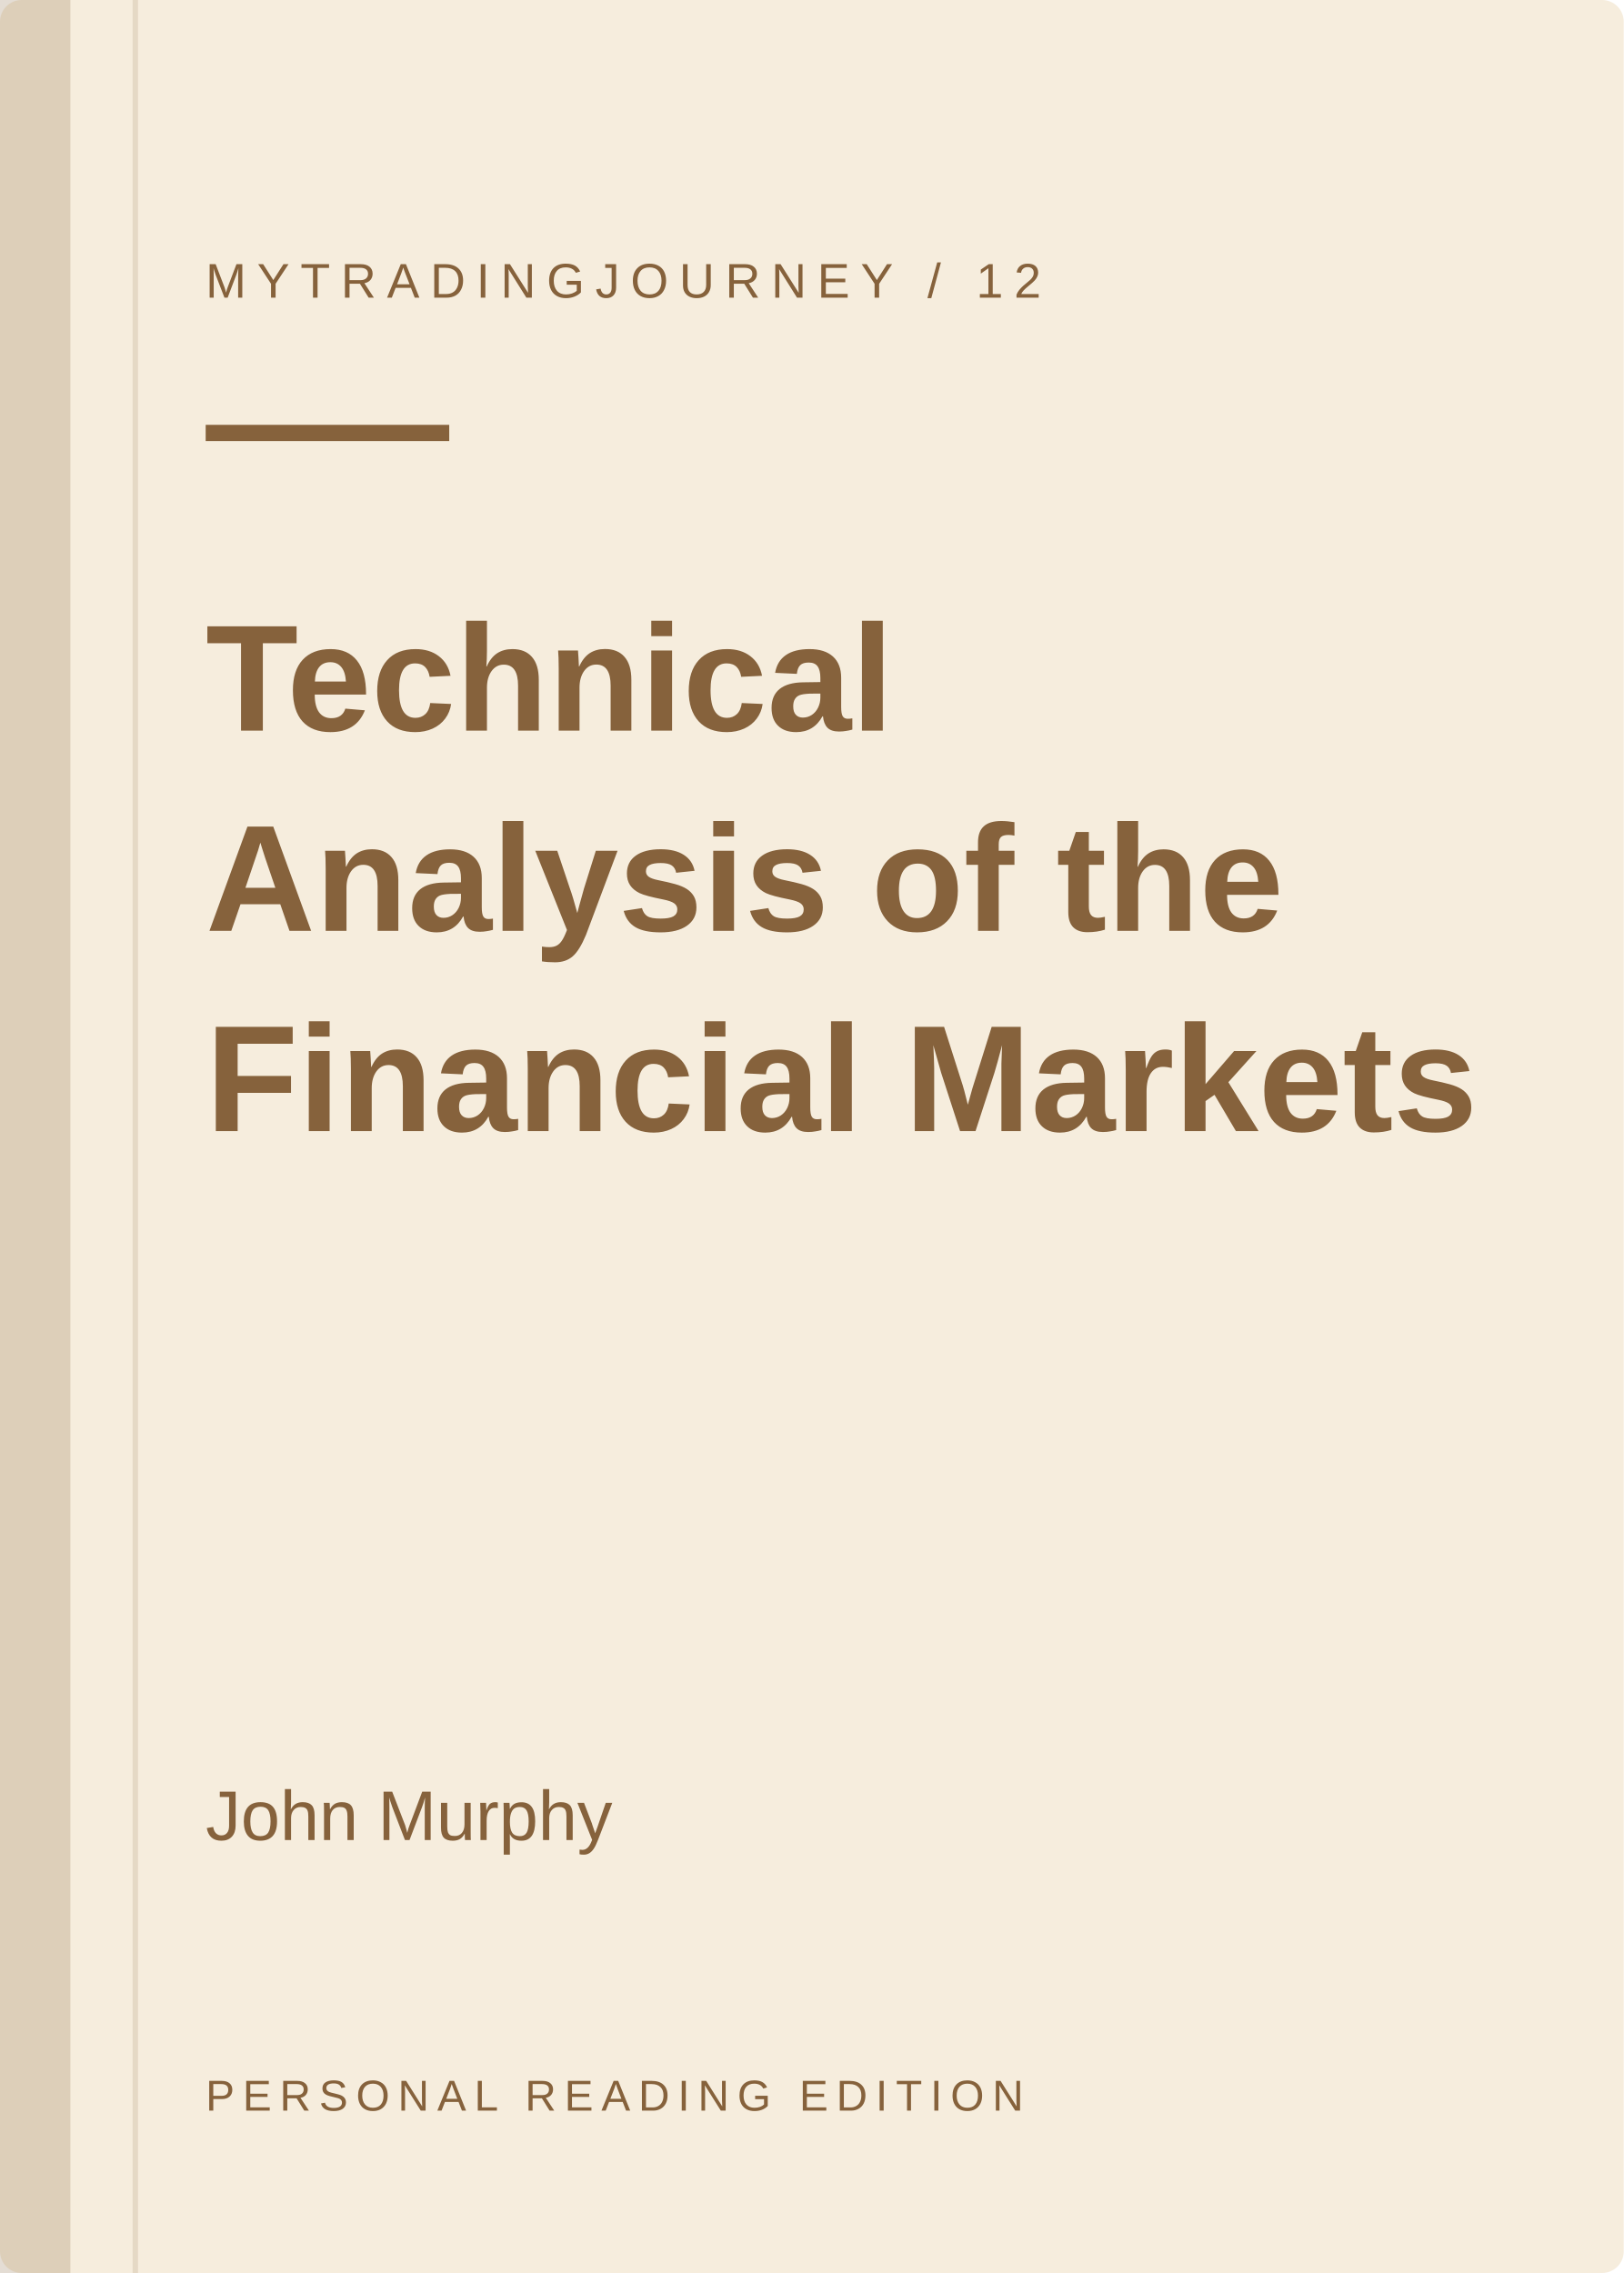
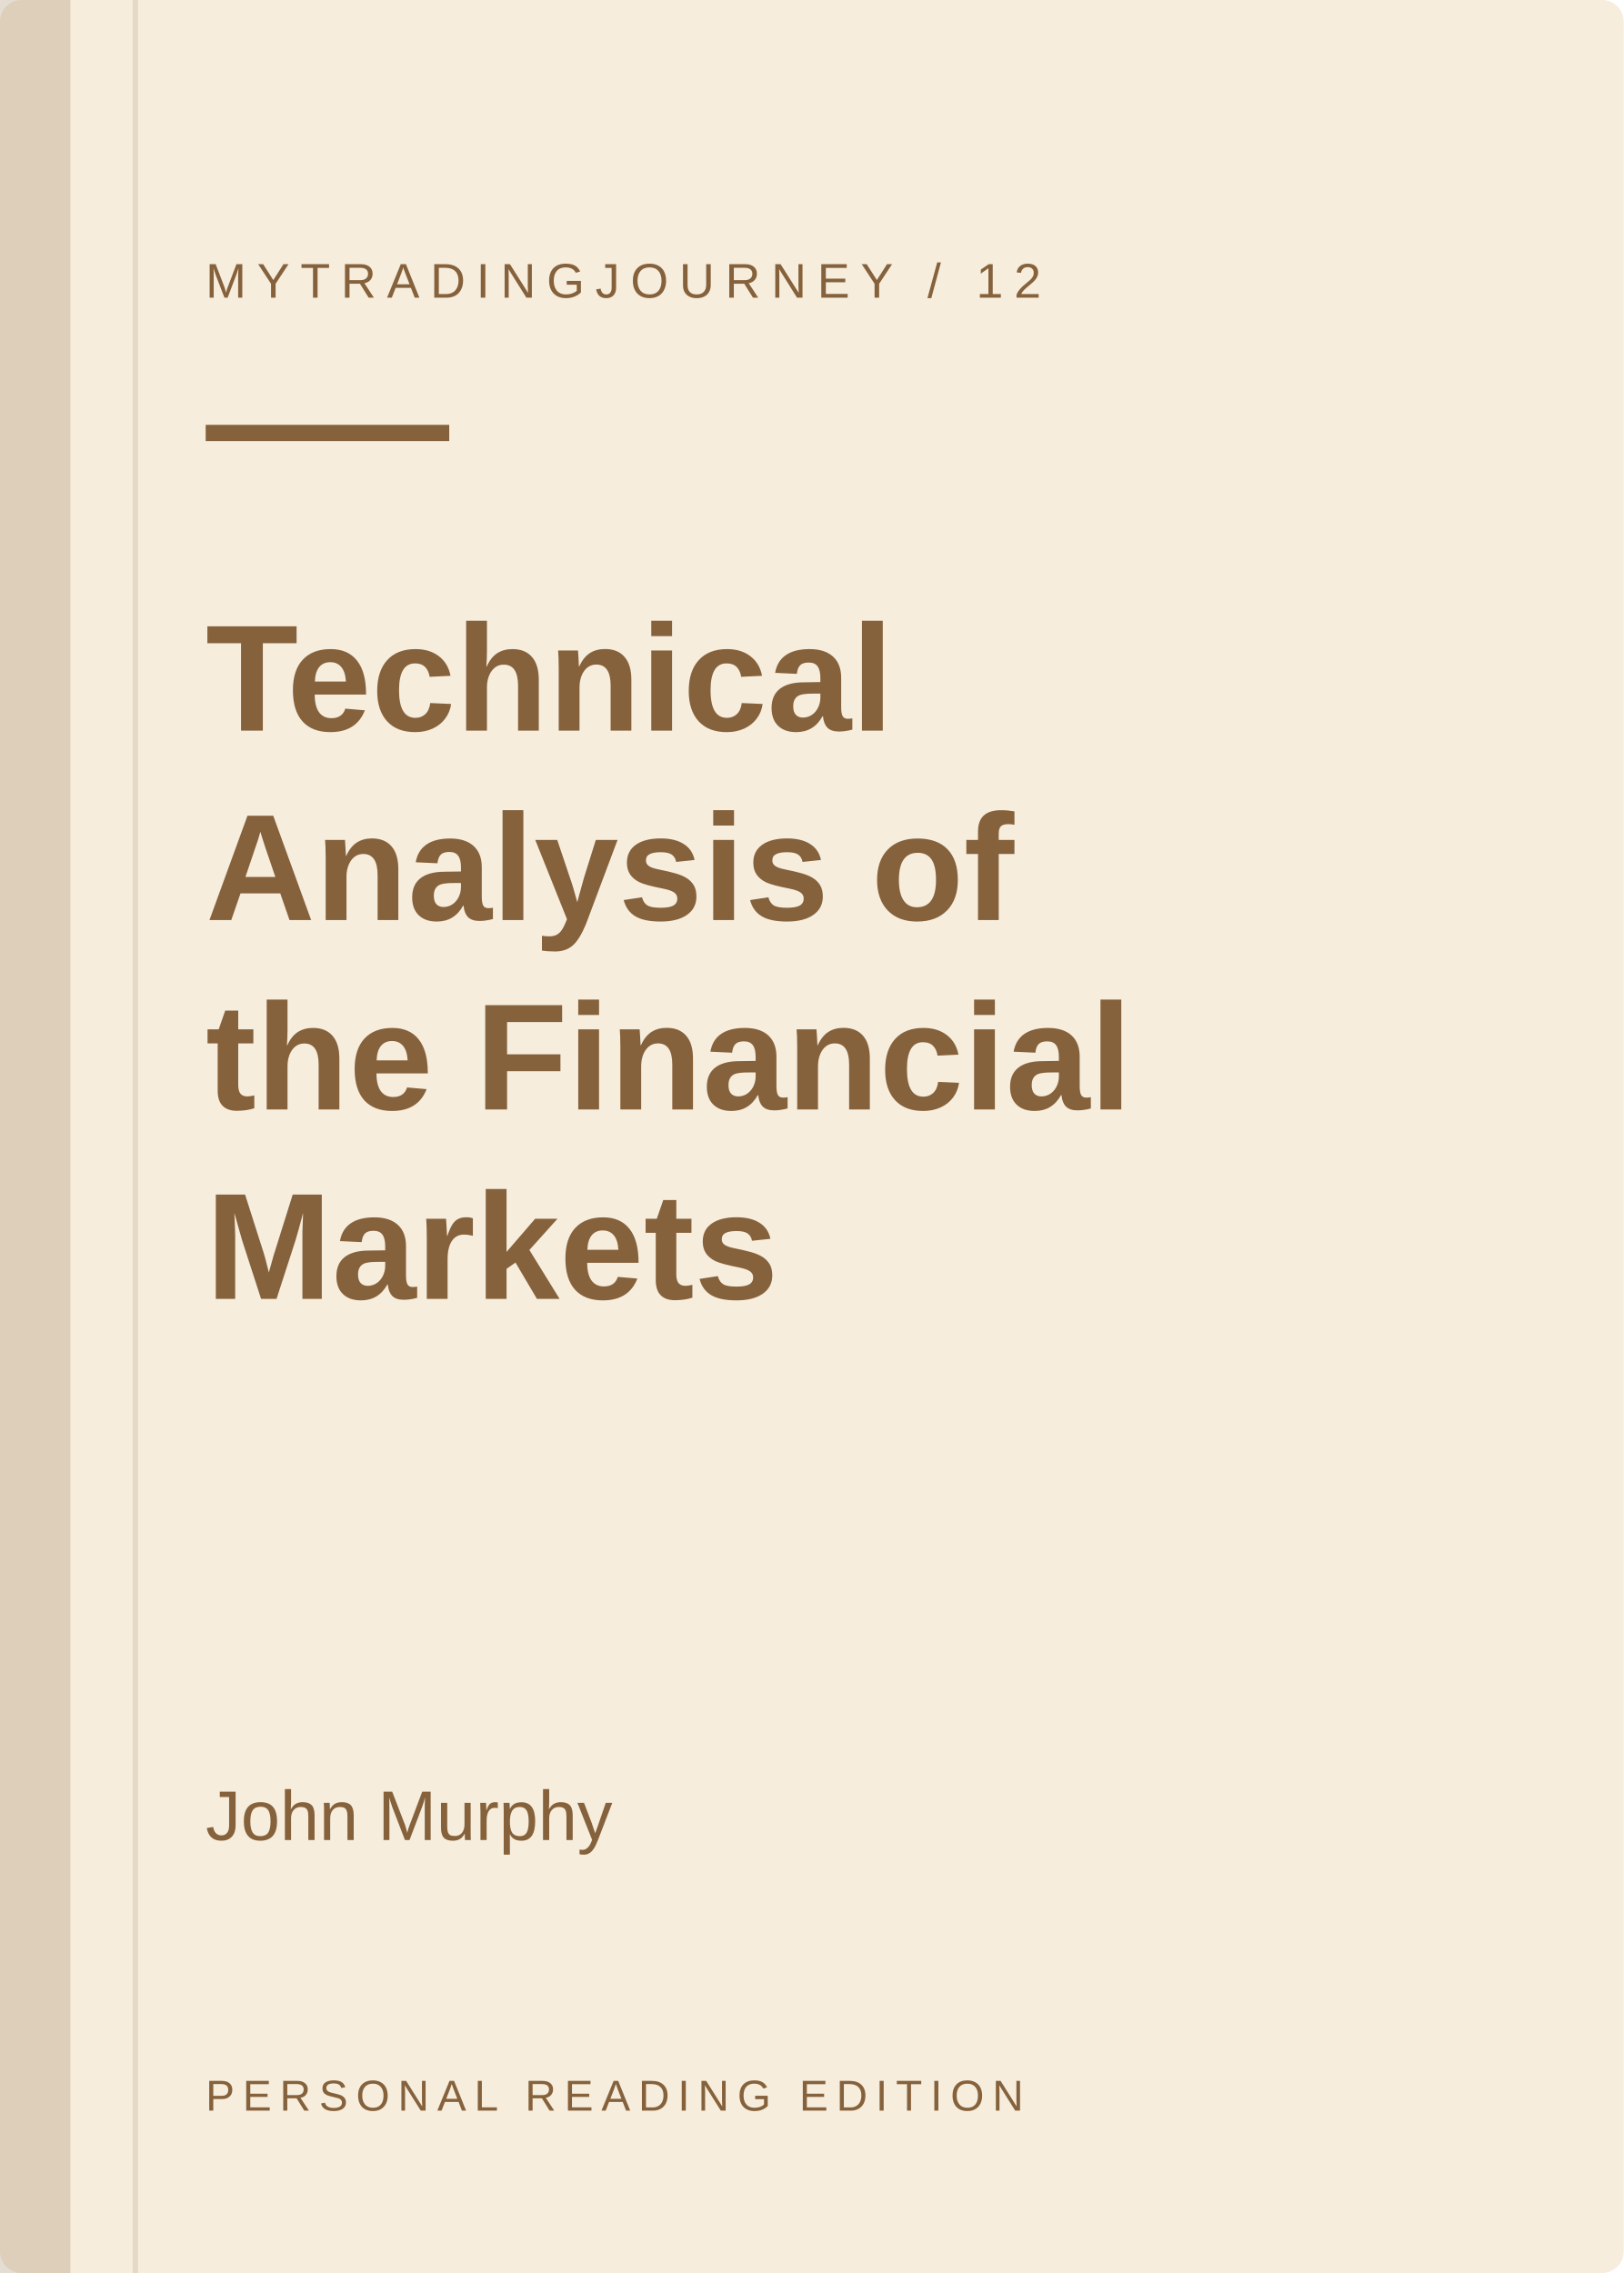
<svg xmlns="http://www.w3.org/2000/svg" width="300" height="420" viewBox="0 0 300 420">
  <rect width="300" height="420" rx="4" fill="#f6eddd" />
  <rect width="13" height="420" fill="#86623c" opacity=".22" />
  <path d="M25 0v420" stroke="#86623c" opacity=".15" />
  <text x="38" y="55" font-family="Arial,sans-serif" font-size="9" letter-spacing="2" fill="#86623c">MYTRADINGJOURNEY / 12</text>
  <path d="M38 80h45" stroke="#86623c" stroke-width="3" />
  <text font-family="Arial,sans-serif" font-weight="700" font-size="28" fill="#86623c">
    <tspan x="38" y="135">Technical</tspan>
-     <tspan x="38" y="172">Analysis of the</tspan>
-     <tspan x="38" y="209">Financial Markets</tspan>
+     <tspan x="38" y="170">Analysis of</tspan>
+     <tspan x="38" y="205">the Financial</tspan>
+     <tspan x="38" y="240">Markets</tspan>
  </text>
  <text x="38" y="340" font-family="Arial,sans-serif" font-size="13" fill="#86623c">John Murphy</text>
  <text x="38" y="390" font-family="Arial,sans-serif" font-size="8" letter-spacing="1.5" fill="#86623c">PERSONAL READING EDITION</text>
</svg>
